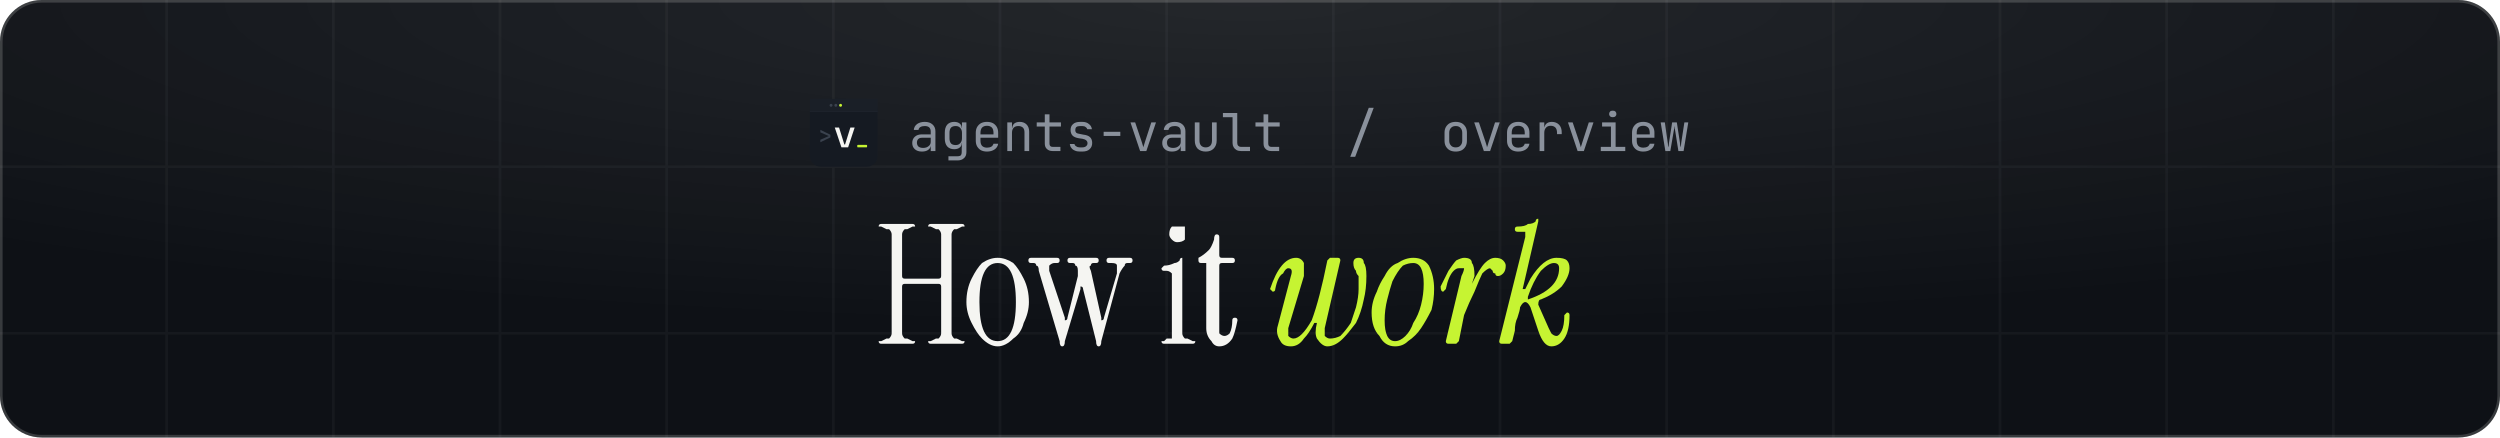
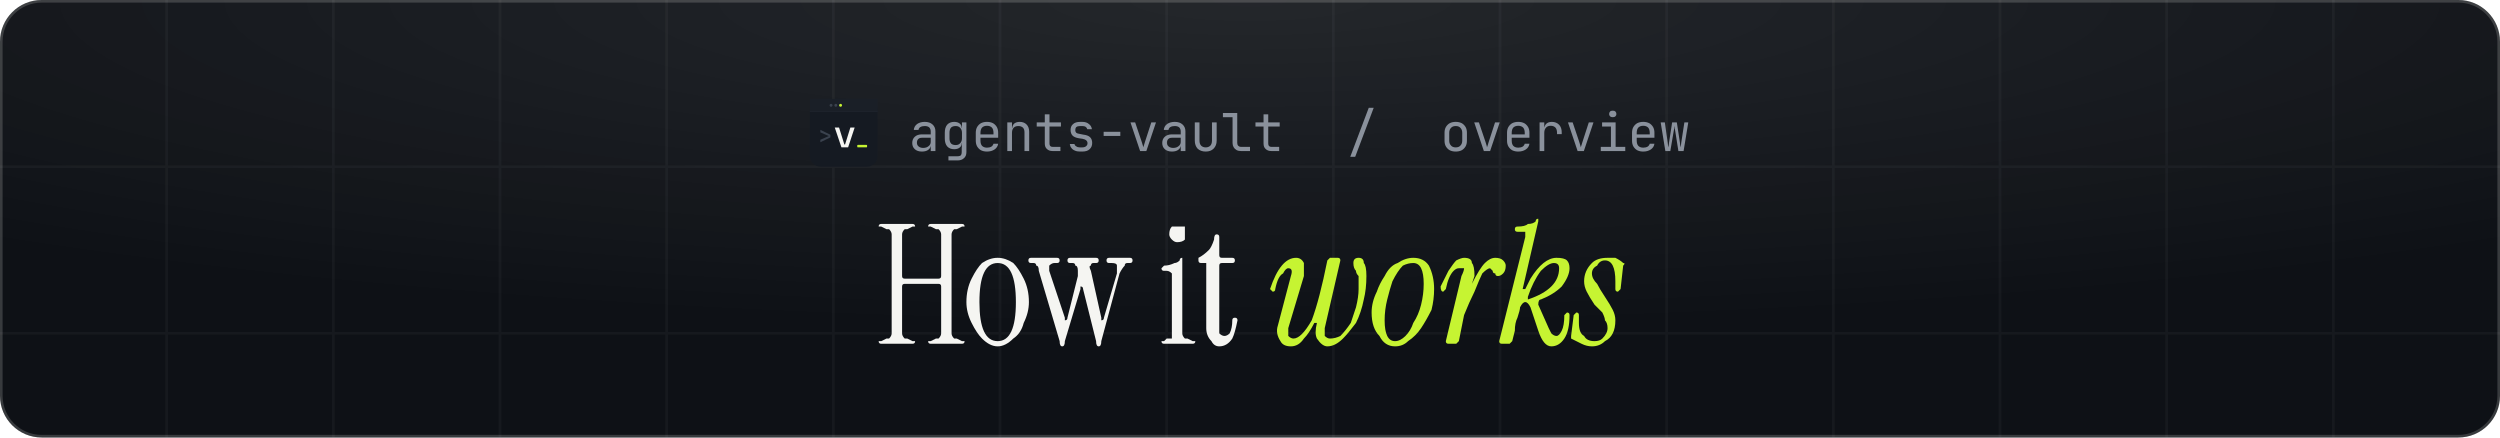
<svg xmlns="http://www.w3.org/2000/svg" width="960" height="168" viewBox="0 0 960 168" role="img" aria-label="How it works">
  <defs>
    <radialGradient id="l" cx="0.5" cy="0" r="0.75">
      <stop offset="0" stop-color="#fff" stop-opacity="0.09" />
      <stop offset="1" stop-color="#fff" stop-opacity="0" />
    </radialGradient>
    <clipPath id="c">
      <rect width="960" height="168" rx="16" />
    </clipPath>
-     <path id="g0" d="M5 0.2Q3.3 0.2 2.3-0.7Q1.3-1.6 1.3-3.1Q1.3-4.6 2.3-5.5Q3.3-6.4 5-6.4L8.4-6.4L8.4-7.5Q8.4-8.5 7.8-9.1Q7.2-9.6 6.1-9.6Q5.1-9.6 4.4-9.2Q3.8-8.8 3.7-8.1L1.9-8.1Q2-9.5 3.2-10.4Q4.4-11.2 6.1-11.2Q8-11.2 9.1-10.2Q10.2-9.2 10.2-7.6L10.2 0L8.4 0L8.4-2.1L8.4-2.1Q8.3-1.1 7.5-0.5Q6.6 0.2 5 0.2M5.5-1.2Q6.8-1.2 7.6-1.9Q8.4-2.5 8.4-3.5L8.4-5.1L5-5.1Q4.1-5.1 3.6-4.6Q3.1-4.1 3.1-3.2Q3.1-2.3 3.7-1.7Q4.4-1.2 5.5-1.2" />
-     <path id="g1" d="M6.7 3.6L3.2 3.6L3.2 2L6.7 2Q7.6 2 8 1.6Q8.3 1.2 8.3 0.4L8.3-1L8.4-3L8.3-3Q8.3-2 7.6-1.4Q6.8-0.7 5.4-0.7Q3.7-0.7 2.7-1.8Q1.8-2.9 1.8-4.8L1.8-7.1Q1.8-9 2.7-10.1Q3.7-11.2 5.4-11.2Q6.8-11.2 7.6-10.5Q8.3-9.9 8.3-8.9L8.4-8.9L8.4-11L10.1-11L10.1 0.4Q10.1 1.9 9.2 2.7Q8.3 3.6 6.7 3.6M6-2.3Q7.1-2.3 7.7-3Q8.4-3.7 8.4-4.9L8.4-7Q8.4-8.2 7.7-8.9Q7.1-9.6 6-9.6Q4.8-9.6 4.2-9Q3.6-8.3 3.6-7L3.6-4.9Q3.6-3.6 4.2-2.9Q4.8-2.3 6-2.3" />
-     <path id="g2" d="M6 0.2Q4.7 0.2 3.7-0.3Q2.8-0.8 2.2-1.8Q1.7-2.7 1.7-4L1.7-7Q1.7-8.3 2.2-9.2Q2.8-10.2 3.7-10.7Q4.7-11.2 6-11.2Q7.3-11.2 8.3-10.7Q9.2-10.2 9.8-9.2Q10.3-8.3 10.3-7L10.3-5.1L3.5-5.1L3.5-4Q3.5-2.7 4.1-2Q4.8-1.3 6-1.3Q7-1.3 7.7-1.7Q8.3-2.1 8.5-2.8L10.3-2.8Q10.1-1.4 8.9-0.6Q7.7 0.2 6 0.2M3.5-6.4L8.5-6.4L8.5-7Q8.5-8.3 7.9-9Q7.2-9.7 6-9.7Q4.8-9.7 4.1-9Q3.5-8.3 3.5-7" />
-     <path id="g3" d="M3.6 0L1.8 0L1.8-11L3.6-11L3.6-8.9L3.7-8.9Q3.8-9.9 4.4-10.5Q5.2-11.2 6.6-11.2Q8.2-11.2 9.2-10.2Q10.2-9.2 10.2-7.4L10.2 0L8.4 0L8.4-7.2Q8.4-8.4 7.8-9Q7.1-9.6 6.1-9.6Q4.9-9.6 4.3-9Q3.6-8.3 3.6-7" />
-     <path id="g4" d="M10.2 0L7.2 0Q5.8 0 5-0.8Q4.2-1.5 4.2-2.9L4.2-9.4L1.1-9.4L1.1-11L4.2-11L4.2-14.1L6-14.1L6-11L10.4-11L10.4-9.4L6-9.4L6-2.9Q6-1.6 7.2-1.6L10.2-1.6" />
-     <path id="g5" d="M6.5 0.2L5.7 0.2Q4.5 0.2 3.7-0.2Q2.9-0.5 2.4-1.2Q1.9-1.8 1.8-2.7L3.6-2.7Q3.7-2.1 4.3-1.8Q4.8-1.4 5.7-1.4L6.5-1.4Q7.6-1.4 8.1-1.9Q8.6-2.3 8.6-3Q8.6-3.7 8.1-4.1Q7.7-4.5 6.7-4.7L5.3-4.9Q3.6-5.2 2.9-5.9Q2.1-6.7 2.1-8.1Q2.1-9.5 3-10.3Q3.9-11.2 5.8-11.2L6.6-11.2Q8.2-11.2 9.1-10.4Q10.1-9.7 10.3-8.4L8.5-8.4Q8.4-8.9 7.9-9.2Q7.4-9.6 6.6-9.6L5.8-9.6Q4.8-9.6 4.3-9.2Q3.9-8.8 3.9-8Q3.9-7.4 4.3-7Q4.7-6.7 5.5-6.6L7-6.3Q8.8-6.1 9.6-5.3Q10.4-4.5 10.4-3.1Q10.4-1.6 9.4-0.7Q8.5 0.2 6.5 0.2" />
-     <path id="g6" d="M9.2-5.8L2.8-5.8L2.8-7.4L9.2-7.4" />
-     <path id="g7" d="M7.2 0L4.8 0L1.1-11L2.9-11L5.4-3.6Q5.6-2.9 5.8-2.3Q6-1.7 6-1.4Q6.1-1.7 6.3-2.3Q6.5-2.9 6.7-3.6L9.1-11L10.9-11" />
-     <path id="g8" d="M6 0.2Q4.1 0.2 2.9-0.9Q1.8-2.1 1.8-4L1.8-11L3.6-11L3.6-4Q3.6-2.8 4.2-2.1Q4.9-1.4 6-1.4Q7.1-1.4 7.8-2.1Q8.4-2.8 8.4-4L8.4-11L10.2-11L10.2-4Q10.2-2.1 9-0.9Q7.9 0.2 6 0.2" />
-     <path id="g9" d="M11 0L7.5 0Q6.5 0 5.8-0.4Q5.1-0.8 4.7-1.5Q4.3-2.2 4.3-3.1L4.3-13L0.6-13L0.6-14.6L6.1-14.6L6.1-3.1Q6.1-2.4 6.5-2Q6.9-1.6 7.5-1.6L11-1.6" />
-     <path id="g11" d="M3.4 2.2L1.5 2.2L8.6-16.6L10.5-16.6" />
-     <path id="g12" d="M6 0.2Q4.7 0.2 3.7-0.3Q2.8-0.8 2.2-1.8Q1.7-2.7 1.7-4L1.7-7Q1.7-8.3 2.2-9.2Q2.8-10.2 3.7-10.7Q4.7-11.2 6-11.2Q7.3-11.2 8.3-10.7Q9.2-10.2 9.8-9.2Q10.3-8.3 10.3-7L10.3-4Q10.3-2.7 9.8-1.8Q9.2-0.8 8.3-0.3Q7.3 0.2 6 0.2M6-1.4Q7.2-1.4 7.8-2.1Q8.5-2.8 8.5-4L8.5-7Q8.5-8.2 7.8-8.9Q7.2-9.6 6-9.6Q4.8-9.6 4.2-8.9Q3.5-8.2 3.5-7L3.5-4Q3.5-2.8 4.2-2.1Q4.8-1.4 6-1.4" />
-     <path id="g13" d="M4 0L2.2 0L2.2-11L4-11L4-9Q4.2-9.8 4.6-10.3Q5.4-11.2 6.9-11.2Q8.6-11.2 9.7-10.1Q10.7-9 10.7-7.2L10.7-6.5L8.9-6.5L8.9-7Q8.9-8.3 8.3-9Q7.6-9.7 6.5-9.7Q5.3-9.7 4.7-9Q4-8.3 4-7" />
-     <path id="g14" d="M11.1 0L1.7 0L1.7-1.6L5.6-1.6L5.6-9.4L2.2-9.4L2.2-11L7.4-11L7.4-1.6L11.1-1.6L11.1 0M6.3-13Q5.6-13 5.3-13.3Q4.9-13.7 4.9-14.2Q4.9-14.8 5.3-15.2Q5.6-15.5 6.3-15.5Q7-15.5 7.3-15.2Q7.7-14.8 7.7-14.2Q7.7-13.7 7.3-13.3Q7-13 6.3-13" />
-     <path id="g15" d="M4.4 0L2.5 0L0.7-11L2.3-11L3.4-3.2Q3.5-2.8 3.5-2.2Q3.6-1.7 3.6-1.4Q3.7-1.7 3.8-2.2Q3.9-2.8 3.9-3.2L5.1-11L6.9-11L8.1-3.2Q8.1-2.8 8.2-2.2Q8.3-1.7 8.4-1.4Q8.4-1.7 8.5-2.2Q8.6-2.8 8.6-3.2L9.8-11L11.3-11L9.5 0L7.5 0L6.3-7.6Q6.2-8.2 6.1-8.7Q6-9.3 6-9.6Q5.9-9.3 5.9-8.7Q5.8-8.2 5.7-7.6" />
-     <path id="g16" d="M14 0L2 0Q1 0 1-1Q1-1 2-1L4-2Q5-2 5-2Q6-3 6-4L6-42Q6-43 5-44Q5-44 4-44L2-45Q1-45 1-45Q1-46 2-46L14-46Q15-46 15-45Q15-45 14-45L12-44Q11-44 11-44Q10-43 10-42L10-26Q10-25 11-25L24-25Q25-25 25-26L25-42Q25-43 24-44Q24-44 23-44L21-45Q20-45 20-45Q20-46 21-46L33-46Q34-46 34-45Q34-45 33-45L31-44Q30-44 30-44Q29-43 29-42L29-4Q29-3 30-2Q30-2 31-2L33-1Q34-1 34-1Q34 0 33 0L21 0Q20 0 20-1Q20-1 21-1L23-2Q24-2 24-2Q25-3 25-4L25-22Q25-23 24-23L11-23Q10-23 10-22L10-4Q10-3 11-2Q11-2 12-2L14-1Q15-1 15-1Q15 0 14 0" />
-     <path id="g17" d="M13 1Q10 1 7-2Q5-4 3-8Q1-12 1-16Q1-21 3-25Q5-29 7-31Q10-33 13-33Q16-33 19-31Q21-29 23-25Q25-21 25-16Q25-12 23-8Q22-4 19-2Q16 1 13 1M13-1Q20-1 20-16Q20-31 13-31Q6-31 6-16Q6-1 13-1" />
-     <path id="g18" d="M12 1Q11 1 11-1L3-28Q3-30 2-30Q2-31 1-31L0-31Q-1-31-1-32Q-1-33 0-33L10-33Q11-33 11-32Q11-31 10-31L9-31Q8-31 7-30Q7-30 7-28L13-10Q13-9 13-9Q14-9 14-10L18-26Q18-27 18-27Q18-28 18-28Q18-30 17-30Q17-31 16-31L15-31Q14-31 14-32Q14-33 15-33L25-33Q26-33 26-32Q26-31 25-31L24-31Q23-31 23-30Q22-30 23-28L27-10Q27-9 27-9Q28-9 28-10L33-27Q33-29 33-30Q33-31 31-31L30-31Q29-31 29-32Q29-33 30-33L38-33Q39-33 39-32Q39-31 38-31L37-31Q36-31 36-30Q35-29 34-27L27-1Q27 1 26 1Q25 1 25-1L20-21Q20-22 19-22Q19-22 19-21L13-1Q13 1 12 1" />
-     <path id="g20" d="M7-39Q6-39 5-40Q4-41 4-42Q4-44 5-45Q6-45 7-45Q9-45 10-45Q10-44 10-42Q10-41 10-40Q9-39 7-39M13 0L2 0Q1 0 1-1Q1-1 2-1L3-2Q4-2 5-2Q5-3 5-4L5-26Q5-27 5-27Q4-28 3-28L2-28Q1-28 1-29Q1-29 2-30Q4-30 6-31Q7-31 8-32Q8-33 9-33Q9-33 9-32L9-4Q9-3 10-2Q10-2 11-2L13-1Q14-1 14-1Q14 0 13 0" />
-     <path id="g21" d="M9 1Q7 1 6-1Q4-3 4-6L4-30Q4-31 4-31L2-31Q1-31 1-32Q1-32 1-33Q3-34 5-36Q6-37 7-40Q7-42 8-42Q9-42 9-41L9-34Q9-33 10-33L14-33Q15-33 15-32Q15-31 14-31L10-31Q9-31 9-30L9-6Q9-5 9-4Q10-3 11-3Q12-3 13-4Q14-6 14-9Q14-10 15-10Q16-10 16-9Q15-4 14-2Q12 1 9 1" />
-     <path id="g22" d="M9 1Q6 1 5-1Q3-4 4-7L9-26Q10-29 8-29Q7-29 6-27Q4-26 3-21Q3-20 2-20Q2-20 1-21Q1-21 1-21Q5-33 11-33Q13-33 14-31Q14-29 14-26L8-6Q8-4 8-3Q9-2 10-2Q13-2 17-9Q20-17 23-32Q24-33 24-33L27-33Q28-33 28-32L22-6Q22-4 22-3Q23-2 24-2Q26-2 28-3Q30-5 32-8Q33-11 34-14Q35-18 35-21Q35-24 35-26Q34-27 34-28Q33-29 33-31Q33-33 35-33Q37-33 37-31Q38-30 38-26Q38-21 37-17Q36-12 34-8Q31-4 29-2Q26 1 23 1Q21 1 19-2Q18-4 19-8Q19-8 18-8Q18-8 18-8Q16-4 14-2Q12 1 9 1" />
-     <path id="g23" d="M10 1Q6 1 4-3Q1-6 1-12Q1-16 3-20Q4-23 6-26Q8-30 11-31Q14-33 17-33Q21-33 23-30Q25-26 25-21Q25-17 24-13Q22-9 20-6Q18-3 15-1Q13 1 10 1M10-1Q12-1 14-3Q16-5 17-8Q19-11 20-15Q21-19 21-23Q21-31 17-31Q15-31 13-30Q11-28 9-24Q8-21 7-17Q6-13 6-9Q6-1 10-1" />
-     <path id="g24" d="M7 0L4 0Q3 0 3-1L9-26Q10-28 10-29Q9-29 8-29Q7-29 6-28Q4-26 3-21Q2-20 2-20Q1-20 1-22Q3-26 4-28Q6-31 7-32Q9-33 10-33Q13-33 13-31Q14-30 14-26L13-23Q13-23 13-23Q13-23 13-23Q16-29 18-31Q20-33 22-33Q24-33 25-32Q26-31 26-30Q26-28 25-27Q24-26 23-26Q22-26 22-27Q21-27 21-28Q21-28 20-29Q20-29 20-29Q19-29 17-27Q16-25 14-20Q12-16 10-11Q9-6 8-1Q7 0 7 0" />
-     <path id="g25" d="M20 1Q17 1 15-5L12-14Q11-16 10-16Q9-16 8-14Q8-13 7-10Q6-8 6-5L5-1Q4 0 4 0L1 0Q0 0 0-1L10-41Q10-42 10-43Q10-43 9-43L7-43Q6-43 6-44Q6-45 7-45Q10-45 11-46Q13-46 14-47Q14-48 15-48Q15-48 15-47L9-21Q9-21 10-21Q10-21 10-21L12-25Q17-33 22-33Q25-33 26-32Q27-31 27-29Q27-26 24-22Q21-19 16-17Q15-17 15-15L19-6Q20-4 20-4Q21-3 22-3Q23-3 24-5Q25-7 25-11Q26-12 26-12Q27-12 27-11Q27-5 25-2Q23 1 20 1M11-18Q10-18 11-18Q11-17 11-17Q17-19 20-22Q23-25 23-29Q23-31 21-31Q19-31 16-28Q13-24 11-18" />
-     <path id="g26" d="M7 1Q5 1 30Q1-1-1-2Q-1-2-1-3L0-11Q1-12 1-12Q2-12 2-11L2-8Q2-4 4-3Q5-1 8-1Q10-1 11-2Q13-4 13-6Q13-8 12-9Q12-10 11-12Q10-13 8-15Q6-18 5-20Q4-22 4-24Q4-28 7-31Q9-33 13-33Q15-33 16-33Q18-32 19-31Q20-31 19-30L18-21Q17-20 17-20Q16-20 16-21L16-24Q16-28 15-30Q14-32 12-32Q10-32 9-30Q7-29 7-27Q7-25 9-23Q10-21 12-18Q14-15 15-13Q16-11 16-9Q16-6 15-4Q14-2 12-1Q10 1 7 1" />
+     <path id="g0" d="M5.0 0.2L5.0 0.2Q3.3 0.2 2.3-0.7Q1.3-1.6 1.3-3.1L1.3-3.1Q1.3-4.6 2.3-5.5Q3.3-6.4 5-6.4L5-6.4L8.4-6.4L8.4-7.5Q8.4-8.5 7.8-9.1Q7.2-9.6 6.1-9.6L6.1-9.6Q5.1-9.6 4.4-9.2Q3.8-8.8 3.7-8.1L3.7-8.1L1.9-8.1Q2.0-9.5 3.2-10.4Q4.4-11.2 6.1-11.2L6.1-11.2Q8-11.2 9.1-10.2Q10.2-9.2 10.2-7.6L10.2-7.6L10.2 0L8.4 0L8.4-2.1L8.4-2.1Q8.3-1.1 7.5-0.5L7.5-0.5Q6.6 0.2 5.0 0.2ZM5.5-1.2L5.5-1.2Q6.8-1.2 7.6-1.9Q8.4-2.5 8.4-3.5L8.4-3.5L8.4-5.1L5.0-5.1Q4.1-5.1 3.6-4.6Q3.1-4.1 3.1-3.2L3.1-3.2Q3.1-2.3 3.7-1.8Q4.4-1.2 5.5-1.2Z" />
+     <path id="g1" d="M6.7 3.6L3.2 3.6L3.2 2.0L6.7 2.0Q7.6 2.0 8.0 1.6Q8.3 1.2 8.3 0.4L8.3 0.4L8.3-1L8.4-3L8.3-3Q8.3-2.0 7.6-1.4L7.6-1.4Q6.8-0.7 5.4-0.7L5.4-0.7Q3.7-0.7 2.7-1.8Q1.8-2.9 1.8-4.8L1.8-4.8L1.8-7.1Q1.8-9 2.7-10.1Q3.7-11.2 5.4-11.2L5.4-11.2Q6.8-11.2 7.6-10.5L7.6-10.5Q8.3-9.9 8.3-8.9L8.3-8.9L8.4-8.9L8.4-11L10.1-11L10.1 0.4Q10.1 1.9 9.2 2.7Q8.3 3.6 6.7 3.6L6.7 3.6ZM6.0-2.3L6.0-2.3Q7.1-2.3 7.7-3.0Q8.4-3.7 8.4-4.9L8.4-4.9L8.4-7Q8.4-8.2 7.7-8.9Q7.1-9.6 6.0-9.6L6.0-9.6Q4.8-9.6 4.2-9.0Q3.6-8.3 3.6-7L3.6-7L3.6-4.9Q3.6-3.6 4.2-2.9Q4.8-2.3 6.0-2.3Z" />
+     <path id="g2" d="M6 0.2L6 0.2Q4.7 0.2 3.7-0.3Q2.8-0.8 2.2-1.8Q1.7-2.7 1.7-4L1.7-4L1.7-7Q1.7-8.3 2.2-9.2Q2.8-10.2 3.7-10.7Q4.7-11.2 6-11.2Q7.3-11.2 8.3-10.7Q9.2-10.2 9.8-9.2Q10.3-8.3 10.3-7L10.3-7L10.3-5.1L3.5-5.1L3.5-4Q3.5-2.7 4.1-2.0Q4.8-1.3 6-1.3L6-1.3Q7.0-1.3 7.7-1.7Q8.3-2.1 8.5-2.8L8.5-2.8L10.3-2.8Q10.1-1.4 8.9-0.6Q7.7 0.2 6 0.2ZM3.5-6.4L8.5-6.4L8.5-7Q8.5-8.3 7.9-9Q7.2-9.7 6-9.7L6-9.7Q4.8-9.7 4.1-9Q3.5-8.3 3.5-7L3.5-7L3.5-6.4Z" />
+     <path id="g3" d="M3.6 0L1.8 0L1.8-11L3.6-11L3.6-8.9L3.7-8.9Q3.8-9.9 4.4-10.5L4.4-10.5Q5.2-11.2 6.6-11.2L6.6-11.2Q8.2-11.2 9.2-10.2Q10.2-9.2 10.2-7.4L10.2-7.4L10.2 0L8.4 0L8.4-7.2Q8.4-8.4 7.8-9.0Q7.1-9.6 6.1-9.6L6.1-9.6Q4.9-9.6 4.3-9.0Q3.6-8.3 3.6-7L3.6-7L3.6 0Z" />
+     <path id="g4" d="M10.2 0L7.2 0Q5.8 0 5.0-0.8Q4.2-1.5 4.2-2.9L4.2-2.9L4.2-9.4L1.1-9.4L1.1-11L4.2-11L4.2-14.1L6-14.1L6-11L10.4-11L10.4-9.4L6-9.4L6-2.9Q6-1.6 7.2-1.6L7.2-1.6L10.2-1.6L10.2 0Z" />
+     <path id="g5" d="M6.5 0.2L5.7 0.2Q4.5 0.2 3.7-0.2Q2.9-0.5 2.4-1.2Q1.9-1.8 1.8-2.7L1.8-2.7L3.6-2.7Q3.7-2.1 4.3-1.8Q4.8-1.4 5.7-1.4L5.7-1.4L6.5-1.4Q7.6-1.4 8.1-1.9Q8.6-2.3 8.6-3.0L8.6-3.0Q8.6-3.7 8.1-4.1Q7.7-4.5 6.7-4.7L6.7-4.7L5.3-4.9Q3.6-5.2 2.9-5.9Q2.1-6.7 2.1-8.1L2.1-8.1Q2.1-9.5 3-10.3Q3.9-11.2 5.8-11.2L5.8-11.2L6.6-11.2Q8.2-11.2 9.1-10.4Q10.1-9.7 10.3-8.4L10.3-8.4L8.5-8.4Q8.4-8.9 7.9-9.3Q7.4-9.6 6.6-9.6L6.6-9.6L5.8-9.6Q4.8-9.6 4.3-9.2Q3.9-8.8 3.9-8.0L3.9-8.0Q3.9-7.4 4.3-7.0Q4.7-6.7 5.5-6.6L5.5-6.6L7-6.3Q8.8-6.1 9.6-5.3Q10.4-4.5 10.4-3.1L10.4-3.1Q10.4-1.6 9.4-0.7Q8.5 0.2 6.5 0.2L6.5 0.2Z" />
+     <path id="g6" d="M9.2-5.8L2.8-5.8L2.8-7.4L9.2-7.4L9.2-5.8Z" />
+     <path id="g7" d="M7.2 0L4.8 0L1.1-11L2.9-11L5.4-3.6Q5.6-2.9 5.8-2.3Q6.0-1.7 6.0-1.4L6.0-1.4Q6.1-1.7 6.3-2.3Q6.5-2.9 6.7-3.6L6.7-3.6L9.1-11L10.9-11L7.2 0Z" />
+     <path id="g8" d="M6.0 0.2L6.0 0.2Q4.1 0.2 2.9-0.9Q1.8-2.1 1.8-4L1.8-4L1.8-11L3.6-11L3.6-4Q3.6-2.8 4.2-2.1Q4.9-1.4 6.0-1.4L6.0-1.4Q7.1-1.4 7.8-2.1Q8.4-2.8 8.4-4L8.4-4L8.4-11L10.2-11L10.2-4Q10.2-2.1 9.0-0.9Q7.9 0.2 6.0 0.2Z" />
+     <path id="g9" d="M11 0L7.5 0Q6.5 0 5.8-0.4Q5.1-0.8 4.7-1.5Q4.3-2.2 4.3-3.1L4.3-3.1L4.3-13.0L0.6-13.0L0.6-14.6L6.1-14.6L6.1-3.1Q6.1-2.4 6.5-2.0Q6.9-1.6 7.5-1.6L7.5-1.6L11-1.6L11 0Z" />
+     <path id="g11" d="M3.4 2.2L1.5 2.2L8.6-16.6L10.5-16.6L3.4 2.2Z" />
+     <path id="g12" d="M6 0.2L6 0.2Q4.7 0.2 3.7-0.3Q2.8-0.8 2.2-1.8Q1.7-2.7 1.7-4.0L1.7-4.0L1.7-7.0Q1.7-8.3 2.2-9.2Q2.8-10.2 3.7-10.7Q4.7-11.2 6-11.2L6-11.2Q7.3-11.2 8.3-10.7Q9.2-10.2 9.8-9.2Q10.3-8.3 10.3-7.0L10.3-7.0L10.3-4.0Q10.3-2.7 9.8-1.8Q9.2-0.8 8.3-0.3Q7.3 0.2 6 0.2ZM6-1.4L6-1.4Q7.2-1.4 7.8-2.1Q8.5-2.8 8.5-4.0L8.5-4.0L8.5-7.0Q8.5-8.2 7.8-8.9Q7.2-9.6 6-9.6L6-9.6Q4.8-9.6 4.2-8.9Q3.5-8.2 3.5-7.0L3.5-7.0L3.5-4.0Q3.5-2.8 4.2-2.1Q4.8-1.4 6-1.4Z" />
+     <path id="g13" d="M4.0 0L2.2 0L2.2-11L4.0-11L4.0-9.0Q4.2-9.8 4.6-10.3L4.6-10.3Q5.4-11.2 6.9-11.2L6.9-11.2Q8.6-11.2 9.7-10.1Q10.7-9.0 10.7-7.2L10.7-7.2L10.7-6.5L8.9-6.5L8.9-7Q8.9-8.3 8.3-9.0Q7.6-9.7 6.5-9.7L6.5-9.7Q5.3-9.7 4.7-9.0Q4.0-8.3 4.0-7L4.0-7L4.0 0Z" />
+     <path id="g14" d="M11.1 0L1.7 0L1.7-1.6L5.6-1.6L5.6-9.4L2.2-9.4L2.2-11L7.4-11L7.4-1.6L11.1-1.6L11.1 0ZM6.3-13.0L6.3-13.0Q5.6-13.0 5.3-13.3Q4.9-13.7 4.9-14.2L4.9-14.2Q4.9-14.8 5.3-15.2Q5.6-15.5 6.3-15.5L6.3-15.5Q7.0-15.5 7.3-15.2Q7.7-14.8 7.7-14.2L7.7-14.2Q7.7-13.7 7.3-13.3Q7.0-13.0 6.3-13.0Z" />
+     <path id="g15" d="M4.4 0L2.5 0L0.7-11L2.3-11L3.4-3.2Q3.5-2.8 3.5-2.3Q3.6-1.7 3.6-1.4L3.6-1.4Q3.7-1.7 3.8-2.3Q3.9-2.8 3.9-3.2L3.9-3.2L5.1-11L6.9-11L8.1-3.2Q8.1-2.8 8.2-2.3Q8.3-1.7 8.4-1.4L8.4-1.4Q8.4-1.7 8.5-2.3Q8.6-2.8 8.6-3.2L8.6-3.2L9.8-11L11.3-11L9.5 0L7.5 0L6.3-7.6Q6.2-8.2 6.1-8.7Q6.0-9.3 6.0-9.6L6.0-9.6Q5.9-9.3 5.9-8.7Q5.8-8.2 5.7-7.6L5.7-7.6L4.4 0Z" />
+     <path id="g16" d="M14 0L2 0Q1 0 1-1L1-1Q1-1 2-1L2-1L4-2Q5-2 5-2Q6-3 6-4L6-4L6-42Q6-43 5-44Q5-44 4-44L4-44L2-45Q1-45 1-45L1-45Q1-46 2-46L2-46L14-46Q15-46 15-45L15-45Q15-45 14-45L14-45L12-44Q11-44 11-44Q10-43 10-42L10-42L10-26Q10-25 11-25L11-25L24-25Q25-25 25-26L25-26L25-42Q25-43 24-44Q24-44 23-44L23-44L21-45Q20-45 20-45L20-45Q20-46 21-46L21-46L33-46Q34-46 34-45L34-45Q34-45 33-45L33-45L31-44Q30-44 30-44Q29-43 29-42L29-42L29-4Q29-3 30-2Q30-2 31-2L31-2L33-1Q34-1 34-1L34-1Q34 0 33 0L33 0L21 0Q20 0 20-1L20-1Q20-1 21-1L21-1L23-2Q24-2 24-2Q25-3 25-4L25-4L25-22Q25-23 24-23L24-23L11-23Q10-23 10-22L10-22L10-4Q10-3 11-2Q11-2 12-2L12-2L14-1Q15-1 15-1L15-1Q15 0 14 0L14 0Z" />
+     <path id="g17" d="M13 1L13 1Q10 1 7-2Q5-4 3-8Q1-12 1-16L1-16Q1-21 3-25Q5-29 7-31Q10-33 13-33L13-33Q16-33 19-31Q21-29 23-25Q25-21 25-16L25-16Q25-12 23-8Q22-4 19-2Q16 1 13 1ZM13-1L13-1Q20-1 20-16L20-16Q20-31 13-31L13-31Q6-31 6-16L6-16Q6-1 13-1Z" />
+     <path id="g18" d="M12 1L12 1Q11 1 11-1L11-1L3-28Q3-30 2-30Q2-31 1-31L1-31L-0-31Q-1-31-1-32L-1-32Q-1-33 0-33L0-33L10-33Q11-33 11-32L11-32Q11-31 10-31L10-31L9-31Q8-31 7-30Q7-30 7-28L7-28L13-10Q13-9 13-9Q14-9 14-10L14-10L18-26Q18-27 18-27Q18-28 18-28L18-28Q18-30 17-30Q17-31 16-31L16-31L15-31Q14-31 14-32L14-32Q14-33 15-33L15-33L25-33Q26-33 26-32L26-32Q26-31 25-31L25-31L24-31Q23-31 23-30Q22-30 23-28L23-28L27-10Q27-9 27-9Q28-9 28-10L28-10L33-27Q33-29 33-30Q33-31 31-31L31-31L30-31Q29-31 29-32L29-32Q29-33 30-33L30-33L38-33Q39-33 39-32L39-32Q39-31 38-31L38-31L37-31Q36-31 36-30Q35-29 34-27L34-27L27-1Q27 1 26 1L26 1Q25 1 25-1L25-1L20-21Q20-22 19-22Q19-22 19-21L19-21L13-1Q13 1 12 1Z" />
+     <path id="g20" d="M7-39L7-39Q6-39 5-40Q4-41 4-42L4-42Q4-44 5-45Q6-45 7-45L7-45Q9-45 10-45Q10-44 10-42L10-42Q10-41 10-40Q9-39 7-39ZM13 0L2 0Q1 0 1-1L1-1Q1-1 2-1L2-1L3-2Q4-2 5-2Q5-3 5-4L5-4L5-26Q5-27 5-27Q4-28 3-28L3-28L2-28Q1-28 1-29L1-29Q1-29 2-30L2-30Q4-30 6-31Q7-31 8-32L8-32Q8-33 9-33L9-33Q9-33 9-32L9-32L9-4Q9-3 10-2Q10-2 11-2L11-2L13-1Q14-1 14-1L14-1Q14 0 13 0L13 0Z" />
+     <path id="g21" d="M9 1L9 1Q7 1 6-1Q4-3 4-6L4-6L4-30Q4-31 4-31L4-31L2-31Q1-31 1-32L1-32Q1-32 1-33L1-33Q3-34 5-36Q6-37 7-40L7-40Q7-42 8-42L8-42Q9-42 9-41L9-41L9-34Q9-33 10-33L10-33L14-33Q15-33 15-32L15-32Q15-31 14-31L14-31L10-31Q9-31 9-30L9-30L9-6Q9-5 9-4Q10-3 11-3L11-3Q12-3 13-4Q14-6 14-9L14-9Q14-10 15-10L15-10Q16-10 16-9L16-9Q15-4 14-2Q12 1 9 1Z" />
+     <path id="g22" d="M9 1L9 1Q6 1 5-1Q3-4 4-7L4-7L9-26Q10-29 8-29L8-29Q7-29 6-27Q4-26 3-21L3-21Q3-20 2-20L2-20Q2-20 1-21Q1-21 1-21L1-21Q5-33 11-33L11-33Q13-33 14-31Q14-29 14-26L14-26L8-6Q8-4 8-3Q9-2 10-2L10-2Q13-2 17-9Q20-17 23-32L23-32Q24-33 24-33L24-33L27-33Q28-33 28-32L28-32L22-6Q22-4 22-3Q23-2 24-2L24-2Q26-2 28-3Q30-5 32-8Q33-11 34-14Q35-18 35-21L35-21Q35-24 35-26Q34-27 34-28Q33-29 33-31L33-31Q33-33 35-33L35-33Q37-33 37-31Q38-30 38-26L38-26Q38-21 37-17Q36-12 34-8Q31-4 29-2Q26 1 23 1L23 1Q21 1 19-2Q18-4 19-8L19-8Q19-8 18-8Q18-8 18-8L18-8Q16-4 14-2Q12 1 9 1Z" />
+     <path id="g23" d="M10 1L10 1Q6 1 4-3Q1-6 1-12L1-12Q1-16 3-20Q4-23 6-26Q8-30 11-31Q14-33 17-33L17-33Q21-33 23-30Q25-26 25-21L25-21Q25-17 24-13Q22-9 20-6Q18-3 15-1Q13 1 10 1ZM10-1L10-1Q12-1 14-3Q16-5 17-8Q19-11 20-15Q21-19 21-23L21-23Q21-31 17-31L17-31Q15-31 13-30Q11-28 9-24Q8-21 7-17Q6-13 6-9L6-9Q6-1 10-1Z" />
+     <path id="g24" d="M7 0L4 0Q3 0 3-1L3-1L9-26Q10-28 10-29Q9-29 8-29L8-29Q7-29 6-28Q4-26 3-21L3-21Q2-20 2-20L2-20Q1-20 1-22L1-22Q3-26 4-28Q6-31 7-32Q9-33 10-33L10-33Q13-33 13-31Q14-30 14-26L14-26L13-23Q13-23 13-23Q13-23 13-23L13-23Q16-29 18-31Q20-33 22-33L22-33Q24-33 25-32Q26-31 26-30L26-30Q26-28 25-27Q24-26 23-26L23-26Q22-26 22-27Q21-27 21-28Q21-28 20-29Q20-29 20-29L20-29Q19-29 17-27Q16-25 14-20Q12-16 10-11Q9-6 8-1L8-1Q7 0 7 0L7 0Z" />
+     <path id="g25" d="M20 1L20 1Q17 1 15-5L15-5L12-14Q11-16 10-16L10-16Q9-16 8-14L8-14Q8-13 7-10Q6-8 6-5L6-5L5-1Q4 0 4 0L4 0L1 0Q0 0 0-1L0-1L10-41Q10-42 10-43Q10-43 9-43L9-43L7-43Q6-43 6-44L6-44Q6-45 7-45L7-45Q10-45 11-46Q13-46 14-47L14-47Q14-48 15-48L15-48Q15-48 15-47L15-47L9-21Q9-21 10-21Q10-21 10-21L10-21L12-25Q17-33 22-33L22-33Q25-33 26-32Q27-31 27-29L27-29Q27-26 24-22Q21-19 16-17L16-17Q15-17 15-15L15-15L19-6Q20-4 20-4Q21-3 22-3L22-3Q23-3 24-5Q25-7 25-11L25-11Q26-12 26-12L26-12Q27-12 27-11L27-11Q27-5 25-2Q23 1 20 1ZM11-18L11-18Q10-18 11-18Q11-17 11-17L11-17Q17-19 20-22Q23-25 23-29L23-29Q23-31 21-31L21-31Q19-31 16-28Q13-24 11-18Z" />
+     <path id="g26" d="M7 1L7 1Q5 1 3-0Q1-1-1-2L-1-2Q-1-2-1-3L-1-3L0-11Q1-12 1-12L1-12Q2-12 2-11L2-11L2-8Q2-4 4-3Q5-1 8-1L8-1Q10-1 11-2Q13-4 13-6L13-6Q13-8 12-9Q12-10 11-12Q10-13 8-15L8-15Q6-18 5-20Q4-22 4-24L4-24Q4-28 7-31Q9-33 13-33L13-33Q15-33 16-33Q18-32 19-31L19-31Q20-31 19-30L19-30L18-21Q17-20 17-20L17-20Q16-20 16-21L16-21L16-24Q16-28 15-30Q14-32 12-32L12-32Q10-32 9-30Q7-29 7-27L7-27Q7-25 9-23Q10-21 12-18L12-18Q14-15 15-13Q16-11 16-9L16-9Q16-6 15-4Q14-2 12-1Q10 1 7 1Z" />
  </defs>
  <g clip-path="url(#c)">
    <rect width="960" height="168" fill="#0e1116" />
    <path d="M64 0V168M128 0V168M192 0V168M256 0V168M320 0V168M384 0V168M448 0V168M512 0V168M576 0V168M640 0V168M704 0V168M768 0V168M832 0V168M896 0V168M0 64H960M0 128H960" stroke="#f5f5f2" stroke-opacity="0.04" fill="none" />
    <rect width="960" height="168" fill="url(#l)" />
    <g transform="translate(311 38) scale(0.02539062)">
      <rect width="1024" height="1024" rx="160" fill="#151a22" />
      <rect width="1024" height="190" fill="#1a1f27" />
      <rect y="190" width="1024" height="4" fill="#2a313c" />
      <circle cx="320" cy="96" r="22" fill="#3a424e" />
      <circle cx="392" cy="96" r="22" fill="#3a424e" />
      <circle cx="464" cy="96" r="22" fill="#c6f432" />
      <path d="M158 467L310 541V581L158 655V617L287 561L158 505Z" fill="#3a424e" />
      <path d="M376 432H441L521 688H532L612 432H677L578 732H477Z" fill="#f5f5f2" />
      <rect x="716" y="694.5" width="149" height="37.5" rx="9" fill="#c6f432" />
    </g>
    <g fill="#8a919c">
      <use href="#g0" x="349" y="58" />
      <use href="#g1" x="361" y="58" />
      <use href="#g2" x="373" y="58" />
      <use href="#g3" x="385" y="58" />
      <use href="#g4" x="397" y="58" />
      <use href="#g5" x="409" y="58" />
      <use href="#g6" x="421" y="58" />
      <use href="#g7" x="433" y="58" />
      <use href="#g0" x="445" y="58" />
      <use href="#g8" x="457" y="58" />
      <use href="#g9" x="469" y="58" />
      <use href="#g4" x="481" y="58" />
      <use href="#g11" x="517" y="58" />
      <use href="#g12" x="553" y="58" />
      <use href="#g7" x="565" y="58" />
      <use href="#g2" x="577" y="58" />
      <use href="#g13" x="589" y="58" />
      <use href="#g7" x="601" y="58" />
      <use href="#g14" x="613" y="58" />
      <use href="#g2" x="625" y="58" />
      <use href="#g15" x="637" y="58" />
    </g>
    <g fill="#f5f5f2">
      <use href="#g16" x="336.4" y="132" />
      <use href="#g17" x="370.1" y="132" />
      <use href="#g18" x="395.9" y="132" />
      <use href="#g20" x="445" y="132" />
      <use href="#g21" x="459.2" y="132" />
    </g>
    <g fill="#c6f432">
      <use href="#g22" x="486.7" y="132" />
      <use href="#g23" x="525.7" y="132" />
      <use href="#g24" x="552.2" y="132" />
      <use href="#g25" x="575.7" y="132" />
      <use href="#g26" x="604.3" y="132" />
    </g>
  </g>
  <rect x="0.5" y="0.5" width="959" height="167" rx="15.5" fill="none" stroke="#f5f5f2" stroke-opacity="0.18" />
</svg>
